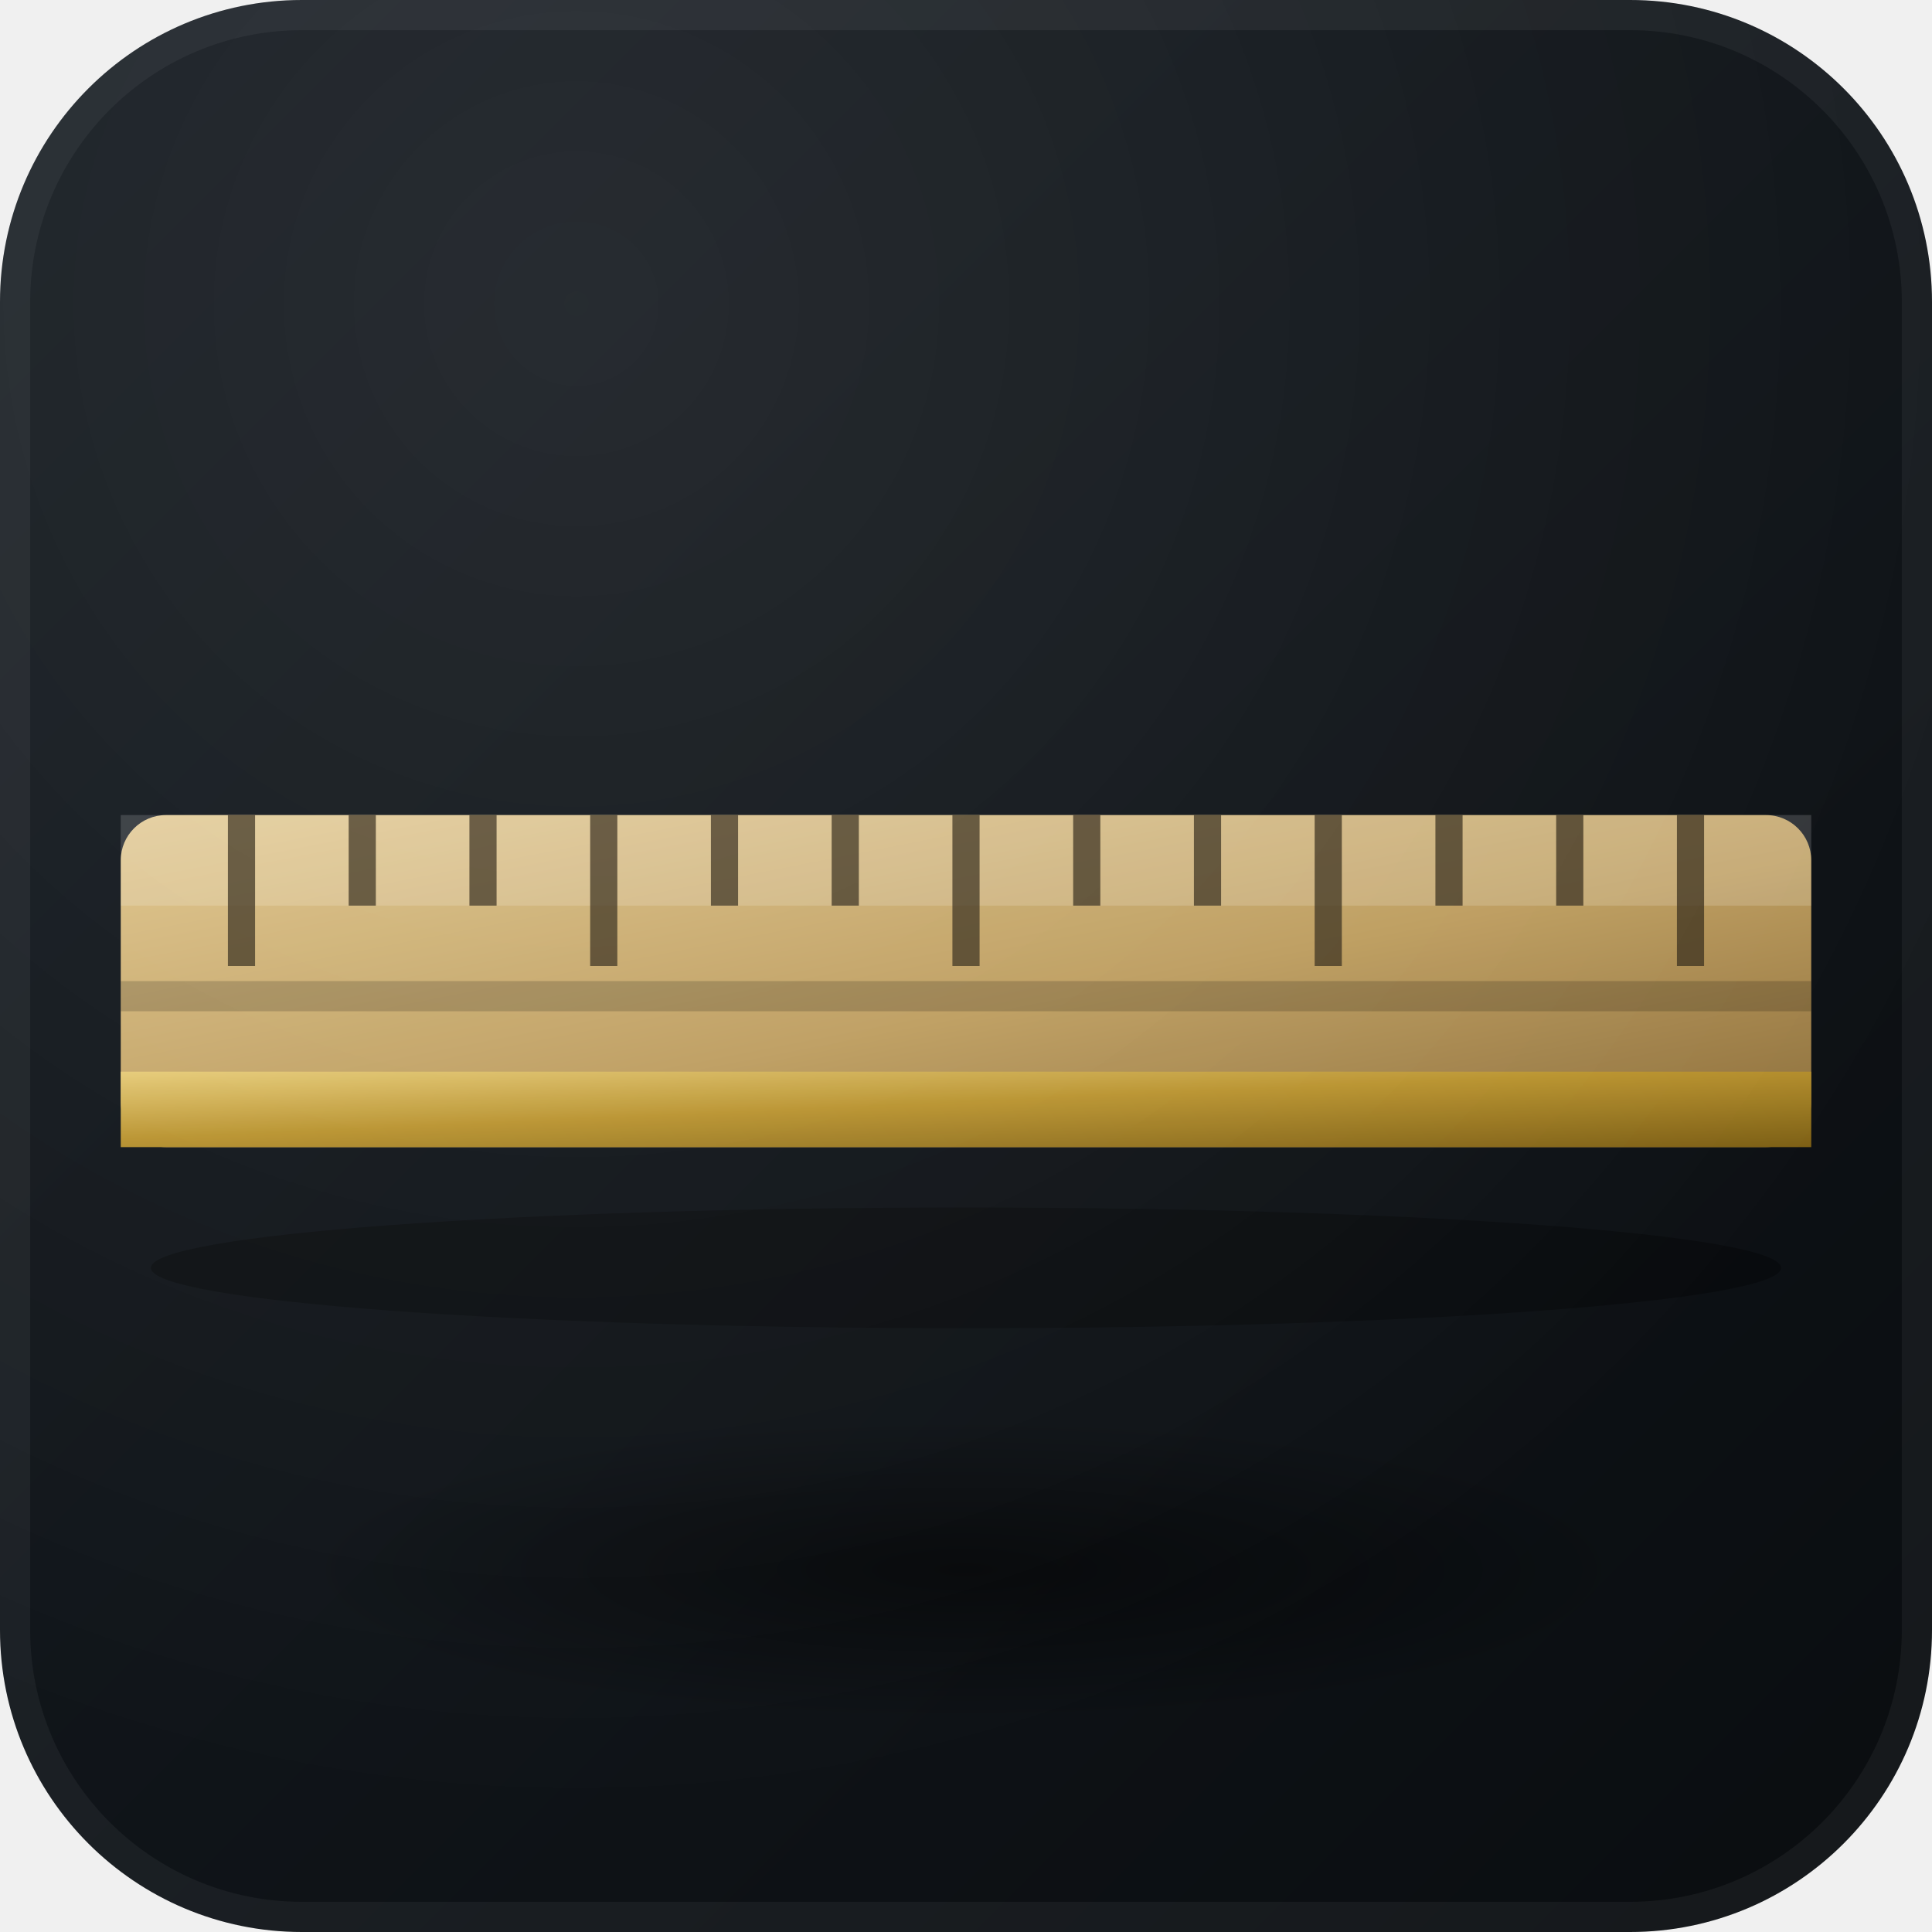
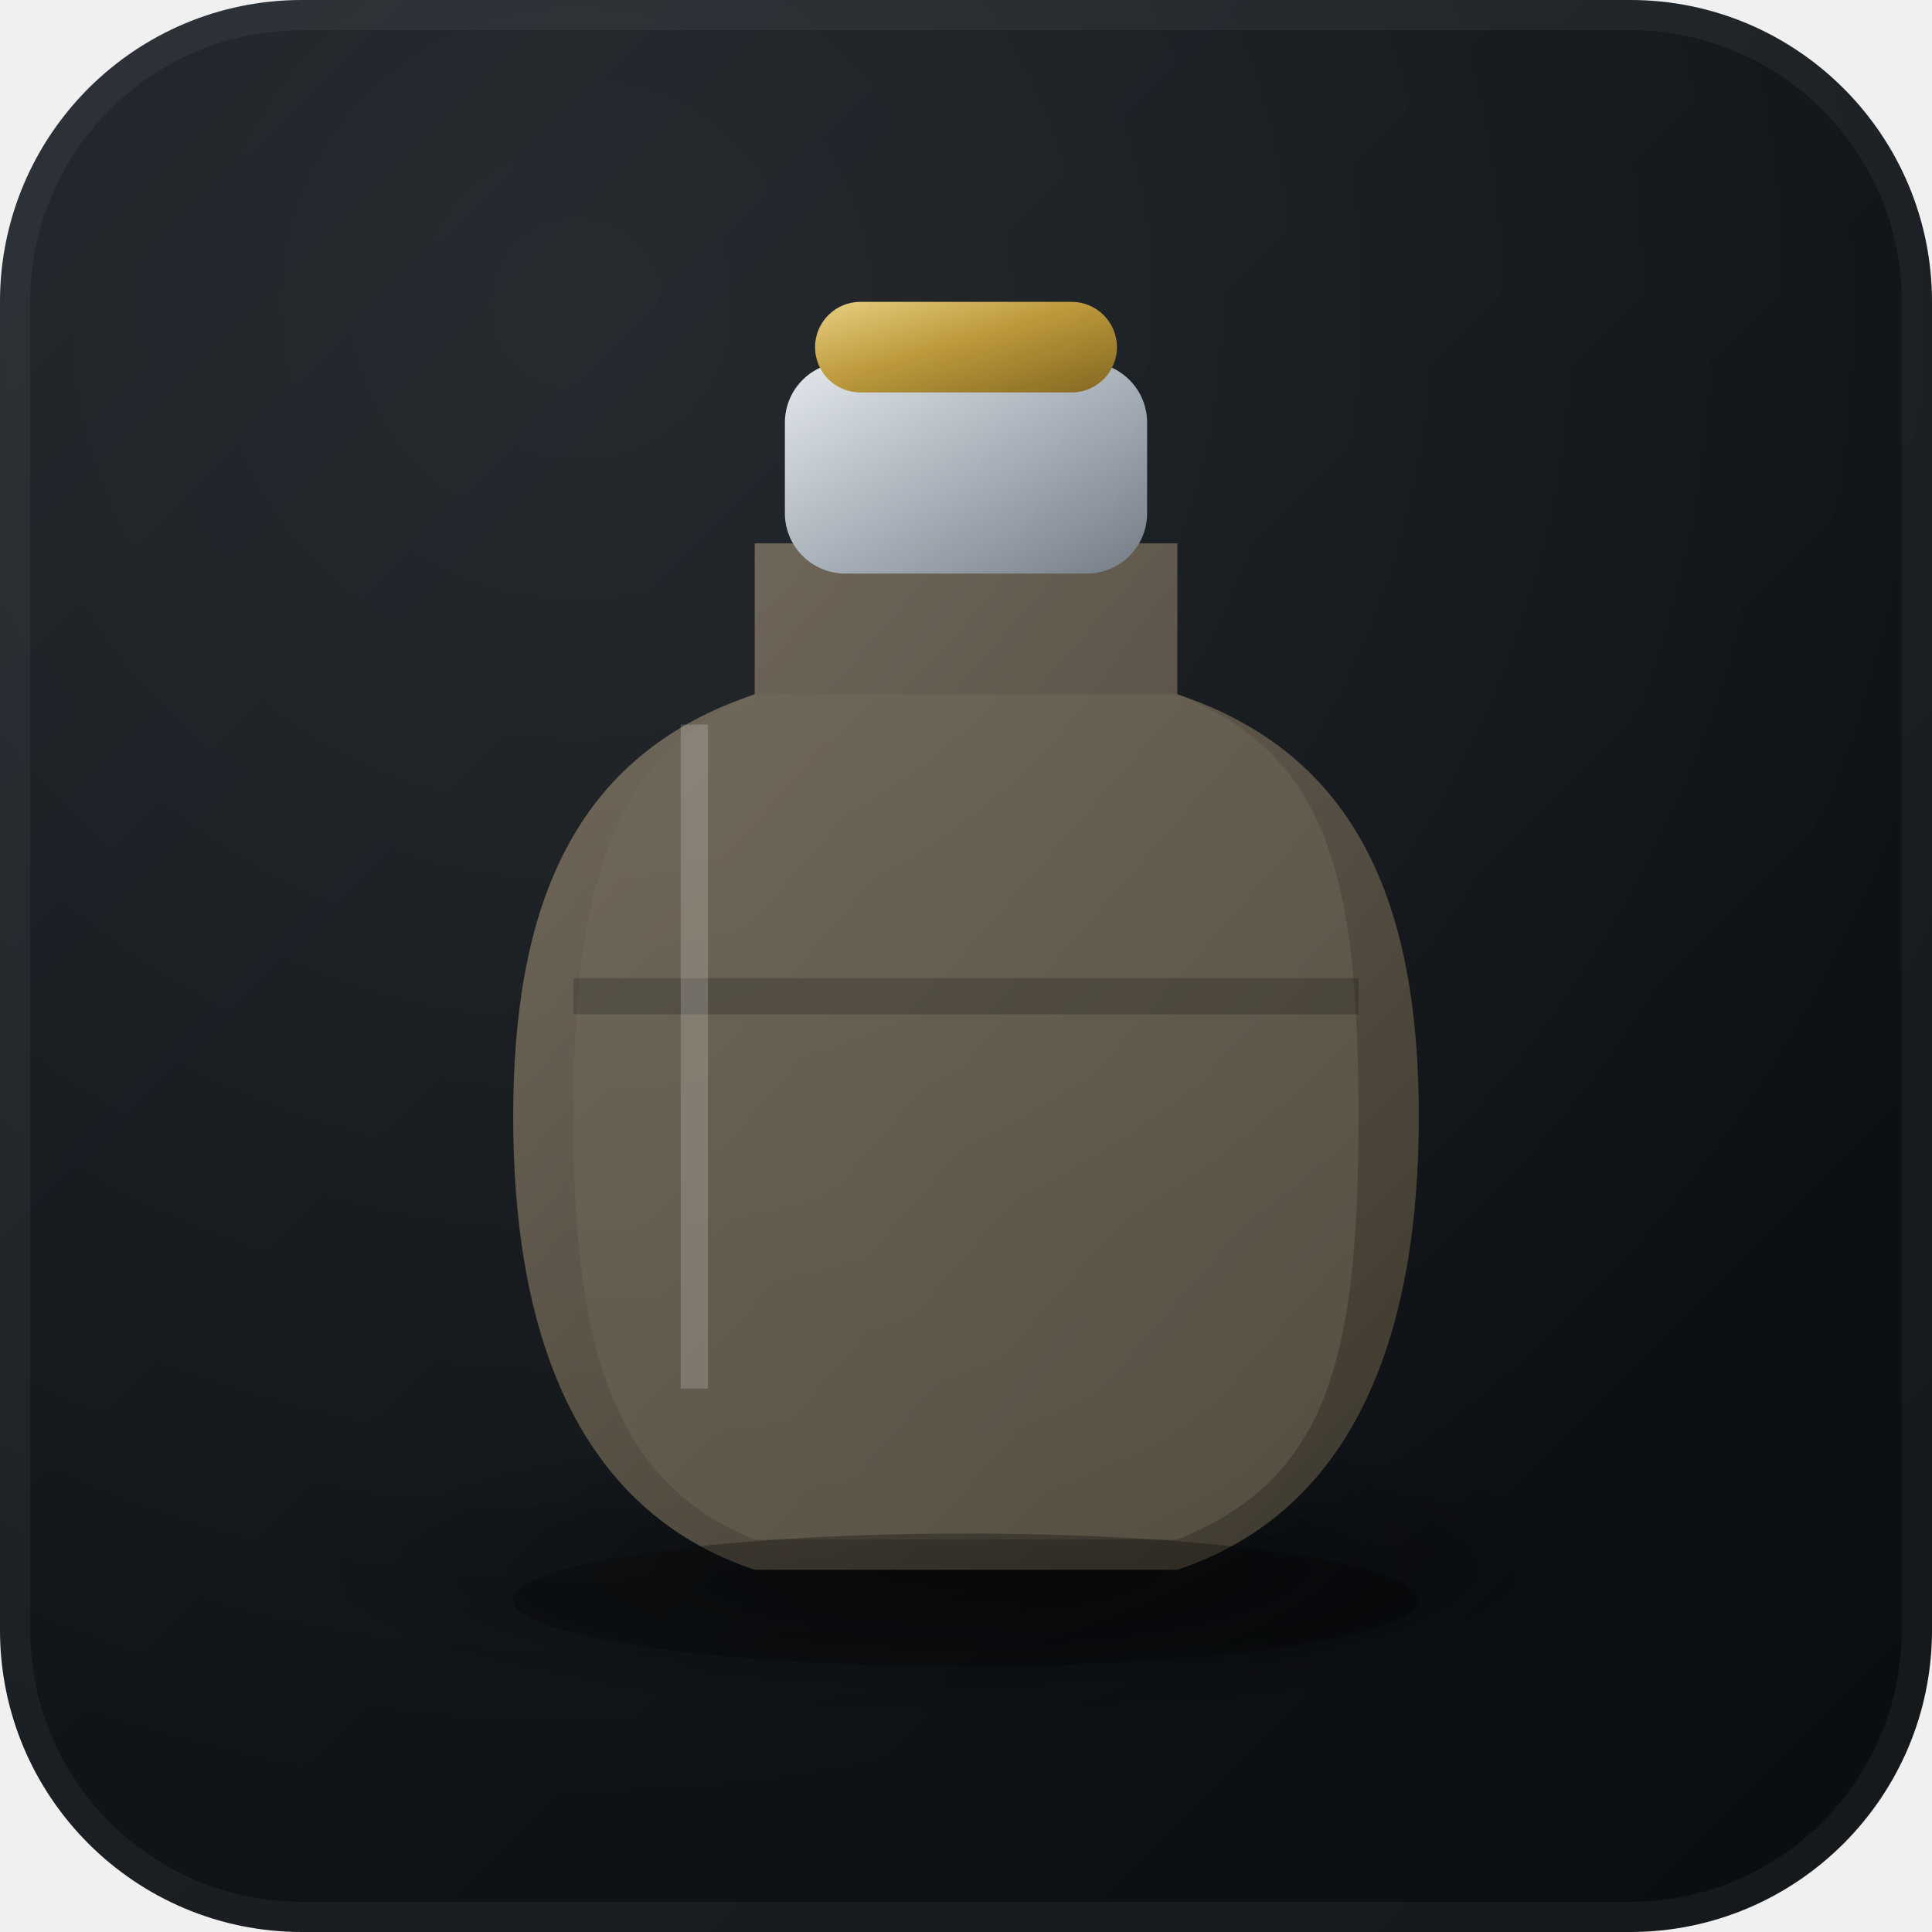
- <svg xmlns="http://www.w3.org/2000/svg" viewBox="0 0 64 64" width="64" height="64" role="img" aria-label="regle">
+ <svg xmlns="http://www.w3.org/2000/svg" viewBox="0 0 64 64" width="64" height="64" role="img" aria-label="gourde">
  <defs>
    <linearGradient id="plaque" x1="0" y1="0" x2="1" y2="1">
      <stop offset="0" stop-color="#151b21" />
      <stop offset="1" stop-color="#0a0d10" />
    </linearGradient>
    <radialGradient id="lum" cx="30%" cy="16%" r="78%">
      <stop offset="0" stop-color="#ffffff" stop-opacity=".085" />
      <stop offset="1" stop-color="#ffffff" stop-opacity="0" />
    </radialGradient>
    <radialGradient id="sol" cx="50%" cy="50%" r="50%">
      <stop offset="0" stop-color="#000" stop-opacity=".55" />
      <stop offset="1" stop-color="#000" stop-opacity="0" />
    </radialGradient>
    <linearGradient id="laiton" x1="0" y1="0" x2="1" y2="1">
      <stop offset="0" stop-color="#e6cb78" />
      <stop offset=".45" stop-color="#b9932f" />
      <stop offset="1" stop-color="#7d5f15" />
    </linearGradient>
-     <linearGradient id="bois" x1="0" y1="0" x2="1" y2="1">
-       <stop offset="0" stop-color="#e0c68d" />
-       <stop offset=".55" stop-color="#bd9d5f" />
-       <stop offset="1" stop-color="#8a6c3a" />
+     <linearGradient id="acier" x1="0" y1="0" x2="1" y2="1">
+       <stop offset="0" stop-color="#e2e7ec" />
+       <stop offset=".5" stop-color="#a5aeb7" />
+       <stop offset="1" stop-color="#6d767f" />
+     </linearGradient>
+     <linearGradient id="feutrine" x1="0" y1="0" x2="1" y2="1">
+       <stop offset="0" stop-color="#6a6152" />
+       <stop offset="1" stop-color="#3c362c" />
    </linearGradient>
  </defs>
  <rect width="64" height="64" rx="10" fill="url(#plaque)" />
  <ellipse cx="32" cy="52" rx="22" ry="5" fill="url(#sol)" />
-   <rect x="4" y="27" width="56" height="11" rx="1.5" fill="url(#bois)" />
-   <rect x="4" y="27" width="56" height="3" fill="#fff" opacity=".16" />
-   <rect x="4" y="35.5" width="56" height="2.5" fill="url(#laiton)" />
-   <g stroke="#3a2f1c" stroke-opacity=".75" stroke-width=".9">
-     <path d="M8 27v5M12 27v3M16 27v3M20 27v5M24 27v3M28 27v3M32 27v5M36 27v3M40 27v3M44 27v5M48 27v3M52 27v3M56 27v5" />
-   </g>
-   <path d="M4 33h56" fill="none" stroke="#000" stroke-opacity=".18" stroke-width="1" />
-   <ellipse cx="32" cy="42" rx="27" ry="2" fill="#000" opacity=".3" />
+   <path d="M25 18h14v5c6 2 8 7 8 14s-2 13-8 15H25c-6-2-8-8-8-15s2-12 8-14z" fill="url(#feutrine)" />
+   <path d="M25 23h14c5 2 6 6 6 14s-1 12-6 14H25c-5-2-6-7-6-14s1-12 6-14z" fill="#6a6152" opacity=".5" />
+   <rect x="26" y="12" width="12" height="7" rx="2" fill="url(#acier)" />
+   <rect x="27" y="10" width="10" height="3" rx="1.5" fill="url(#laiton)" />
+   <path d="M19 33h26" stroke="#000" stroke-opacity=".22" stroke-width="1.2" />
+   <path d="M23 24v22" fill="none" stroke="#fff" stroke-opacity=".18" stroke-width=".9" />
+   <ellipse cx="32" cy="53" rx="15" ry="2.2" fill="#000" opacity=".3" />
  <rect width="64" height="64" rx="10" fill="url(#lum)" />
  <rect x=".5" y=".5" width="63" height="63" rx="9.5" fill="none" stroke="#fff" stroke-opacity=".05" />
</svg>
